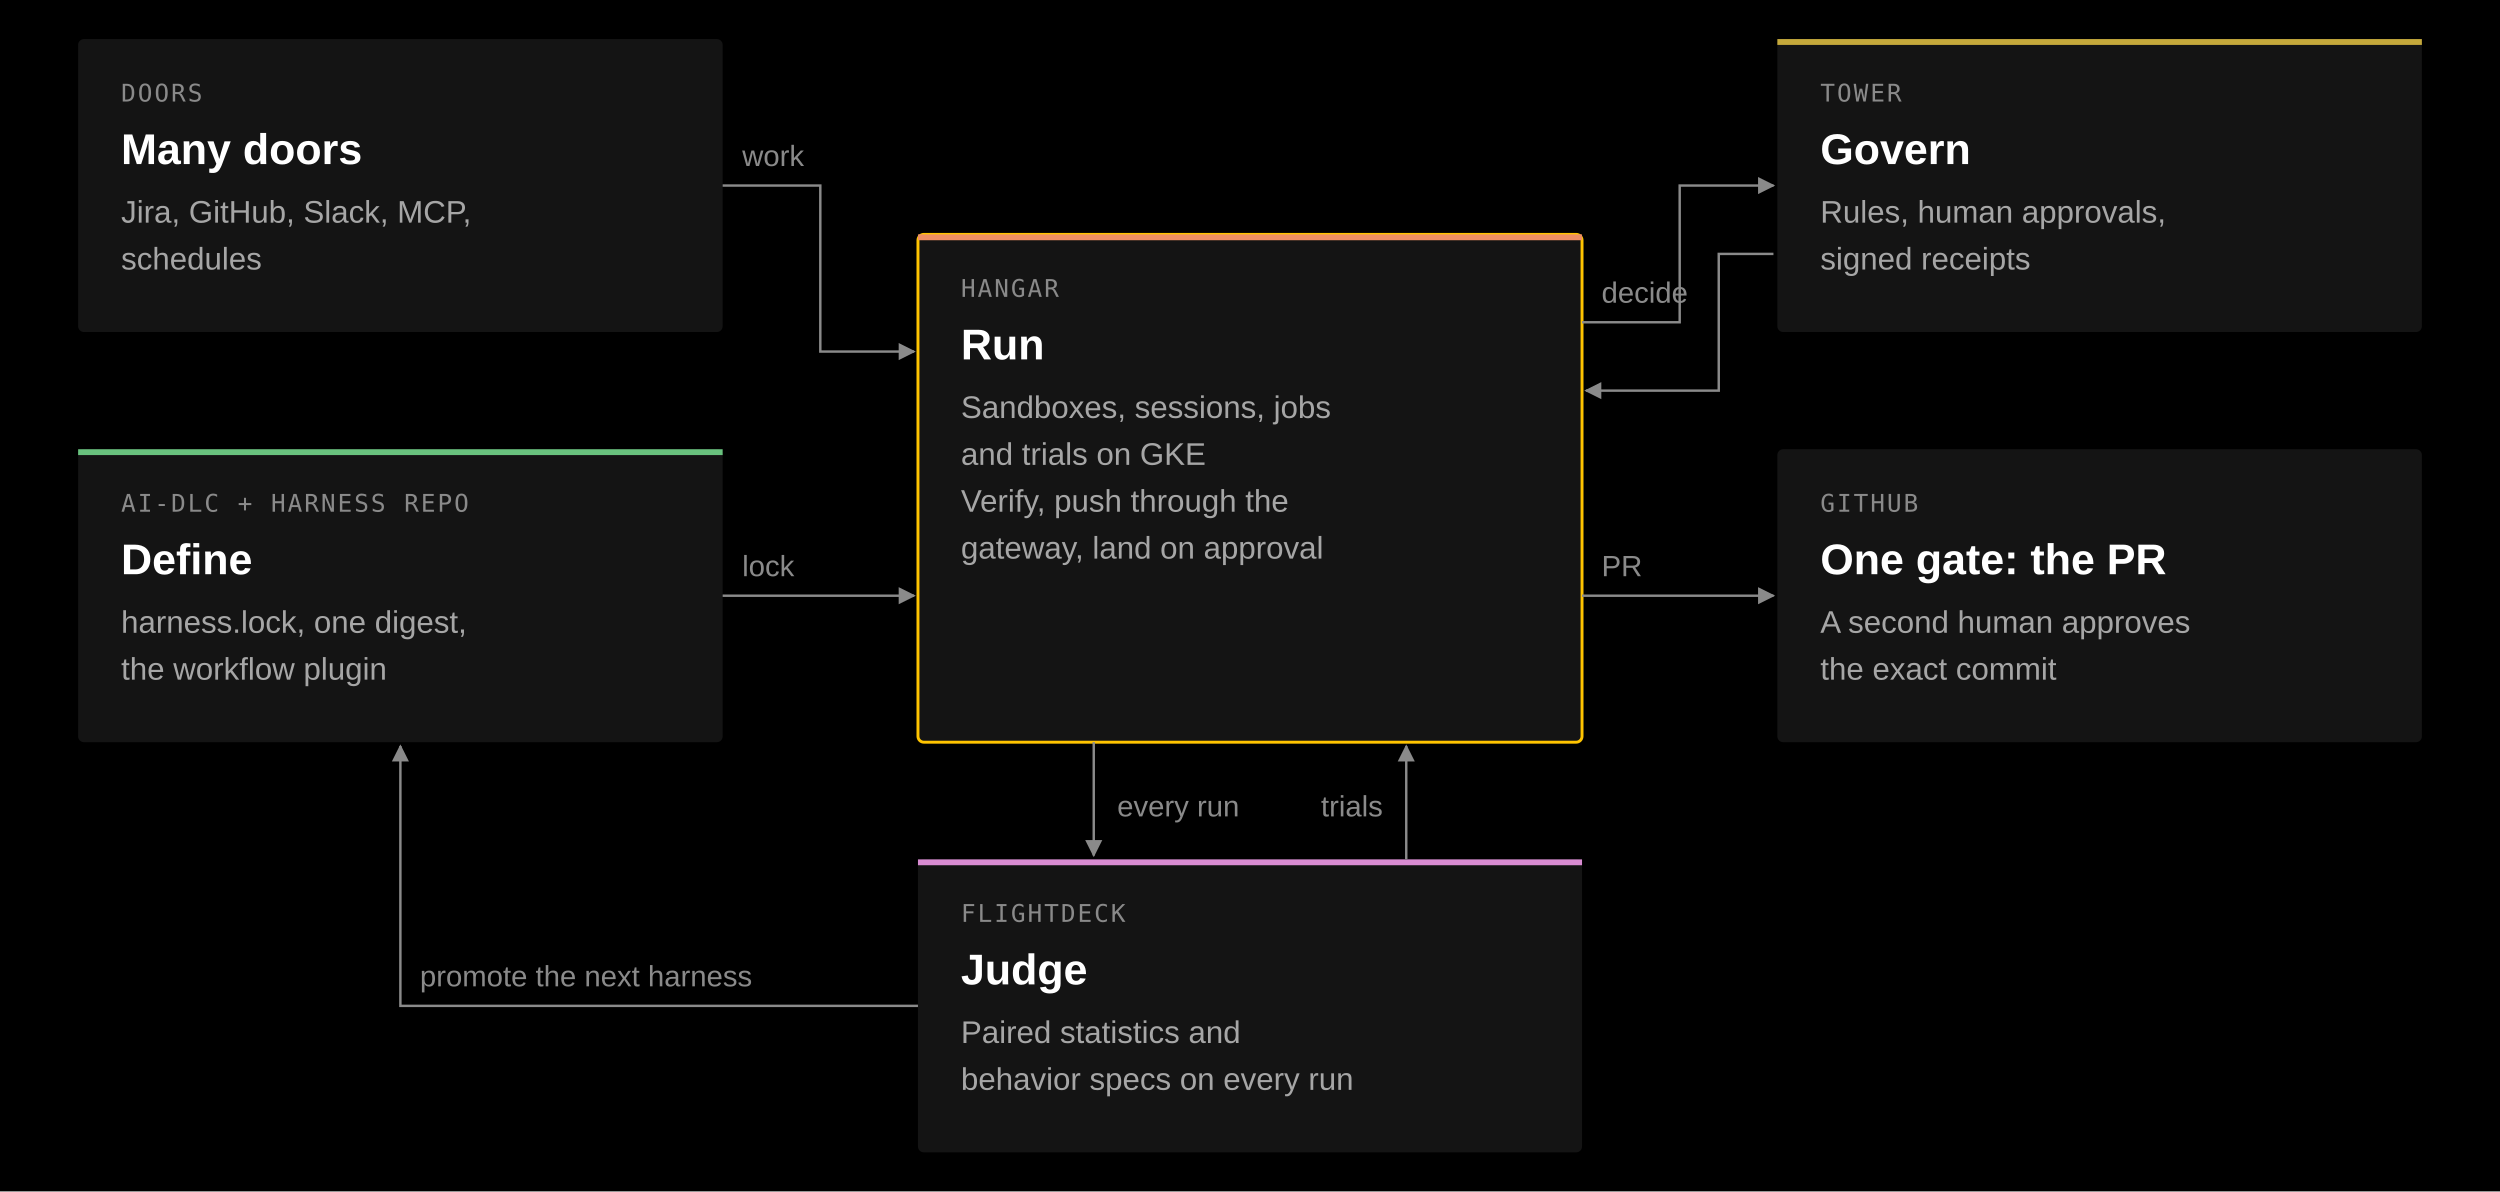
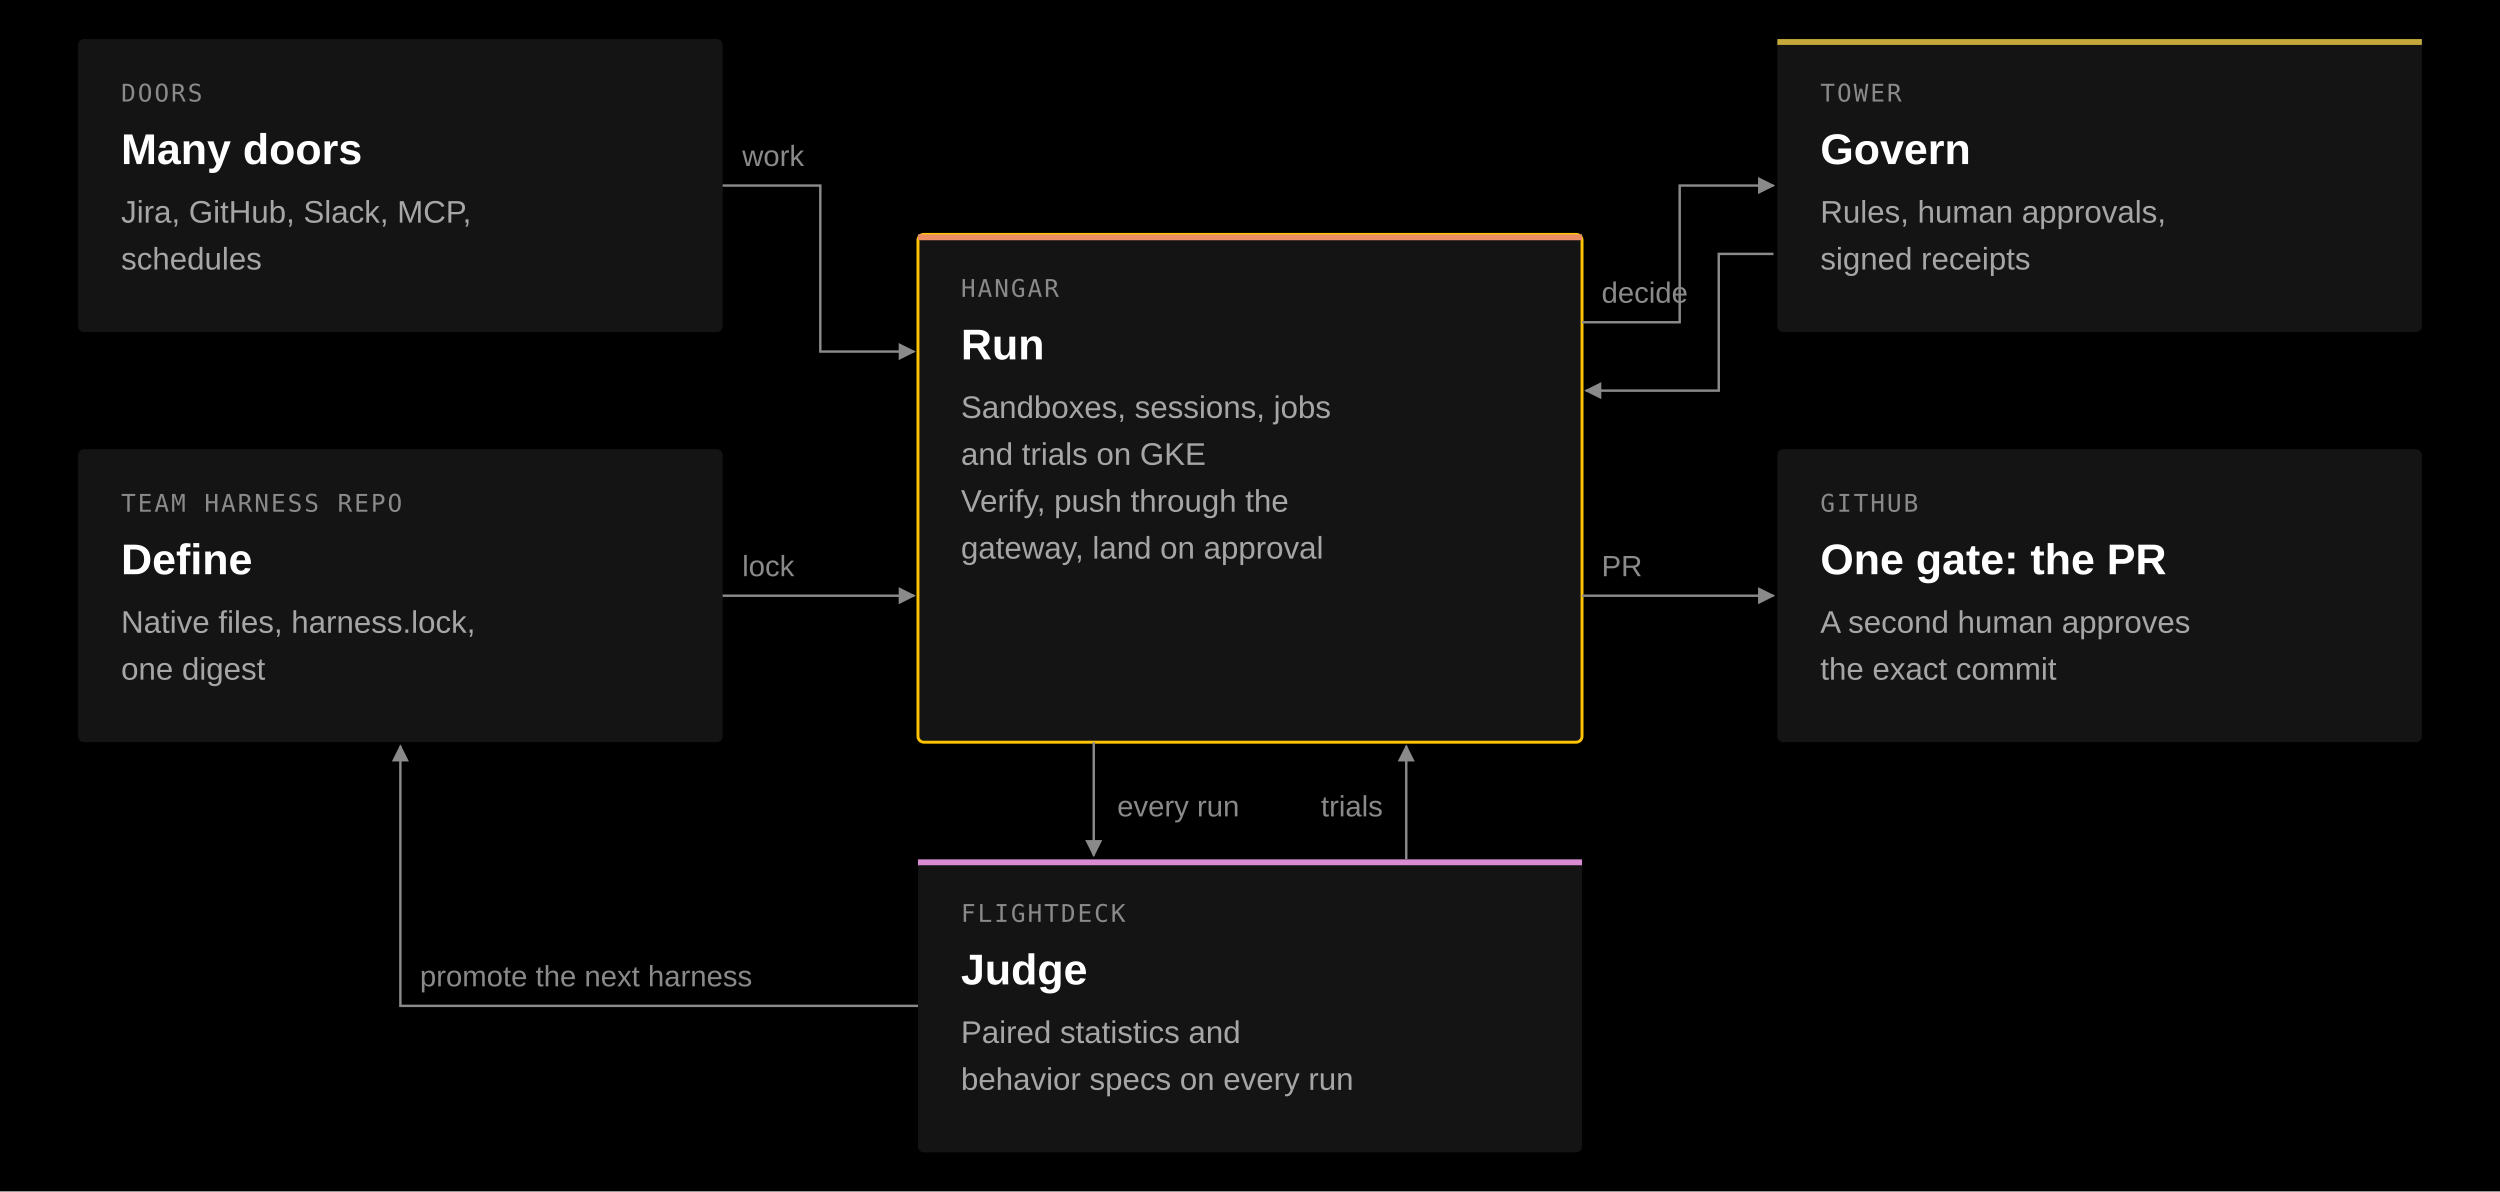
<svg xmlns="http://www.w3.org/2000/svg" class="af-d" viewBox="0 0 1280 610" role="img" aria-label="Four planes, one loop">
  <style>
  .af-d .bg { fill: var(--af-canvas, #000000); }
  .af-d .box { fill: var(--af-raised, #141414); }
  .af-d .box-hub { fill: var(--af-raised, #141414); stroke: var(--af-brand-line, #FFC400); stroke-width: 1.5; }
  .af-d .box-plan { fill: none; stroke: var(--af-line-strong, #6B6B6B); stroke-width: 1; stroke-dasharray: 4 4; }
  .af-d .box-ext { fill: var(--af-surface, #0A0A0A); stroke: var(--af-line-strong, #6B6B6B); stroke-width: 1; }
  .af-d .person { fill: var(--af-surface, #0A0A0A); stroke: var(--af-fg-subtle, #8A8A8A); stroke-width: 1; }
  .af-d .bound { fill: none; stroke: var(--af-rule, #424242); stroke-width: 1; stroke-dasharray: 2 5; }
  .af-d .bound-fill { fill: var(--af-surface, #0A0A0A); }
  .af-d .name { font: 700 15px "Archivo", "Helvetica Neue", Arial, sans-serif; font-stretch: 125%; fill: var(--af-fg, #FFFFFF); }
  .af-d .name-s { font: 700 13px "Archivo", "Helvetica Neue", Arial, sans-serif; font-stretch: 125%; fill: var(--af-fg, #FFFFFF); }
  .af-d .title { font: 700 20px "Archivo", "Helvetica Neue", Arial, sans-serif; font-stretch: 125%; fill: var(--af-fg, #FFFFFF); }
  .af-d .body { font: 400 12.5px "Red Hat Text", "Helvetica Neue", Arial, sans-serif; fill: var(--af-fg-muted, #A6A6A6); }
  .af-d .lbl { font: 500 10.5px "DM Mono", ui-monospace, Menlo, monospace; letter-spacing: .08em; fill: var(--af-fg-subtle, #8A8A8A); }
  .af-d .lbl-hi { font: 500 10.5px "DM Mono", ui-monospace, Menlo, monospace; letter-spacing: .08em; fill: var(--af-brand-text, #FFC400); }
  .af-d .edge { fill: none; stroke: var(--af-fg-subtle, #8A8A8A); stroke-width: 1.25; }
  .af-d .edge-plan { fill: none; stroke: var(--af-fg-subtle, #8A8A8A); stroke-width: 1.25; stroke-dasharray: 5 4; }
  .af-d .elabel { font: 400 11.5px "Red Hat Text", "Helvetica Neue", Arial, sans-serif; fill: var(--af-fg-subtle, #8A8A8A); }
  .af-d .arrowhead { fill: var(--af-fg-subtle, #8A8A8A); }
  .af-d .dot { fill: var(--af-dot-field, #262626); }
</style>
  <defs>
    <marker id="four-planes,-one-loop-arrow" viewBox="0 0 10 10" refX="9" refY="5" markerWidth="7" markerHeight="7" orient="auto-start-reverse">
      <path class="arrowhead" d="M0 0L10 5L0 10z" />
    </marker>
  </defs>
  <rect class="bg" width="1280" height="610" />
  <style>
  .af-d .name { font-size: 22px; }
  .af-d .body { font-size: 16px; }
  .af-d .lbl { font-size: 12.5px; }
  .af-d .elabel { font-size: 15px; }
</style>
  <rect class="box" x="40" y="20" width="330" height="150" rx="3" />
  <text class="lbl" x="62" y="52">DOORS</text>
  <text class="name" x="62" y="84">Many doors</text>
  <text class="body" x="62" y="114">Jira, GitHub, Slack, MCP,</text>
  <text class="body" x="62" y="138">schedules</text>
  <rect class="box" x="40" y="230" width="330" height="150" rx="3" />
-   <rect x="40" y="230" width="330" height="3" fill="var(--af-product-aidlc, #69C27E)" />
-   <text class="lbl" x="62" y="262">AI-DLC + HARNESS REPO</text>
+   <text class="lbl" x="62" y="262">TEAM HARNESS REPO</text>
  <text class="name" x="62" y="294">Define</text>
-   <text class="body" x="62" y="324">harness.lock, one digest,</text>
-   <text class="body" x="62" y="348">the workflow plugin</text>
+   <text class="body" x="62" y="324">Native files, harness.lock,</text>
+   <text class="body" x="62" y="348">one digest</text>
  <rect class="box-hub" x="470" y="120" width="340" height="260" rx="3" />
  <rect x="470" y="120" width="340" height="3" fill="var(--af-product-hangar, #EE8F63)" />
  <text class="lbl" x="492" y="152">HANGAR</text>
  <text class="name" x="492" y="184">Run</text>
  <text class="body" x="492" y="214">Sandboxes, sessions, jobs</text>
  <text class="body" x="492" y="238">and trials on GKE</text>
  <text class="body" x="492" y="262">Verify, push through the</text>
  <text class="body" x="492" y="286">gateway, land on approval</text>
  <rect class="box" x="910" y="20" width="330" height="150" rx="3" />
  <rect x="910" y="20" width="330" height="3" fill="var(--af-product-tower, #C5A93B)" />
  <text class="lbl" x="932" y="52">TOWER</text>
  <text class="name" x="932" y="84">Govern</text>
  <text class="body" x="932" y="114">Rules, human approvals,</text>
  <text class="body" x="932" y="138">signed receipts</text>
  <rect class="box" x="910" y="230" width="330" height="150" rx="3" />
  <text class="lbl" x="932" y="262">GITHUB</text>
  <text class="name" x="932" y="294">One gate: the PR</text>
  <text class="body" x="932" y="324">A second human approves</text>
  <text class="body" x="932" y="348">the exact commit</text>
  <rect class="box" x="470" y="440" width="340" height="150" rx="3" />
  <rect x="470" y="440" width="340" height="3" fill="var(--af-product-flightdeck, #D98CD2)" />
  <text class="lbl" x="492" y="472">FLIGHTDECK</text>
  <text class="name" x="492" y="504">Judge</text>
  <text class="body" x="492" y="534">Paired statistics and</text>
  <text class="body" x="492" y="558">behavior specs on every run</text>
  <path class="edge" d="M370 95H420V180H468" marker-end="url(#four-planes,-one-loop-arrow)" />
  <text class="elabel" x="380" y="85" text-anchor="start">work</text>
  <path class="edge" d="M370 305H468" marker-end="url(#four-planes,-one-loop-arrow)" />
  <text class="elabel" x="380" y="295" text-anchor="start">lock</text>
  <path class="edge" d="M810 165H860V95H908" marker-end="url(#four-planes,-one-loop-arrow)" />
  <text class="elabel" x="820" y="155" text-anchor="start">decide</text>
  <path class="edge" d="M908 130H880V200H812" marker-end="url(#four-planes,-one-loop-arrow)" />
  <text class="elabel" x="888" y="230" text-anchor="start" />
  <path class="edge" d="M810 305H908" marker-end="url(#four-planes,-one-loop-arrow)" />
  <text class="elabel" x="820" y="295" text-anchor="start">PR</text>
  <path class="edge" d="M560 380V438" marker-end="url(#four-planes,-one-loop-arrow)" />
  <text class="elabel" x="572" y="418" text-anchor="start">every run</text>
  <path class="edge" d="M720 440V382" marker-end="url(#four-planes,-one-loop-arrow)" />
  <text class="elabel" x="708" y="418" text-anchor="end">trials</text>
  <path class="edge" d="M470 515H205V382" marker-end="url(#four-planes,-one-loop-arrow)" />
  <text class="elabel" x="215" y="505" text-anchor="start">promote the next harness</text>
</svg>
